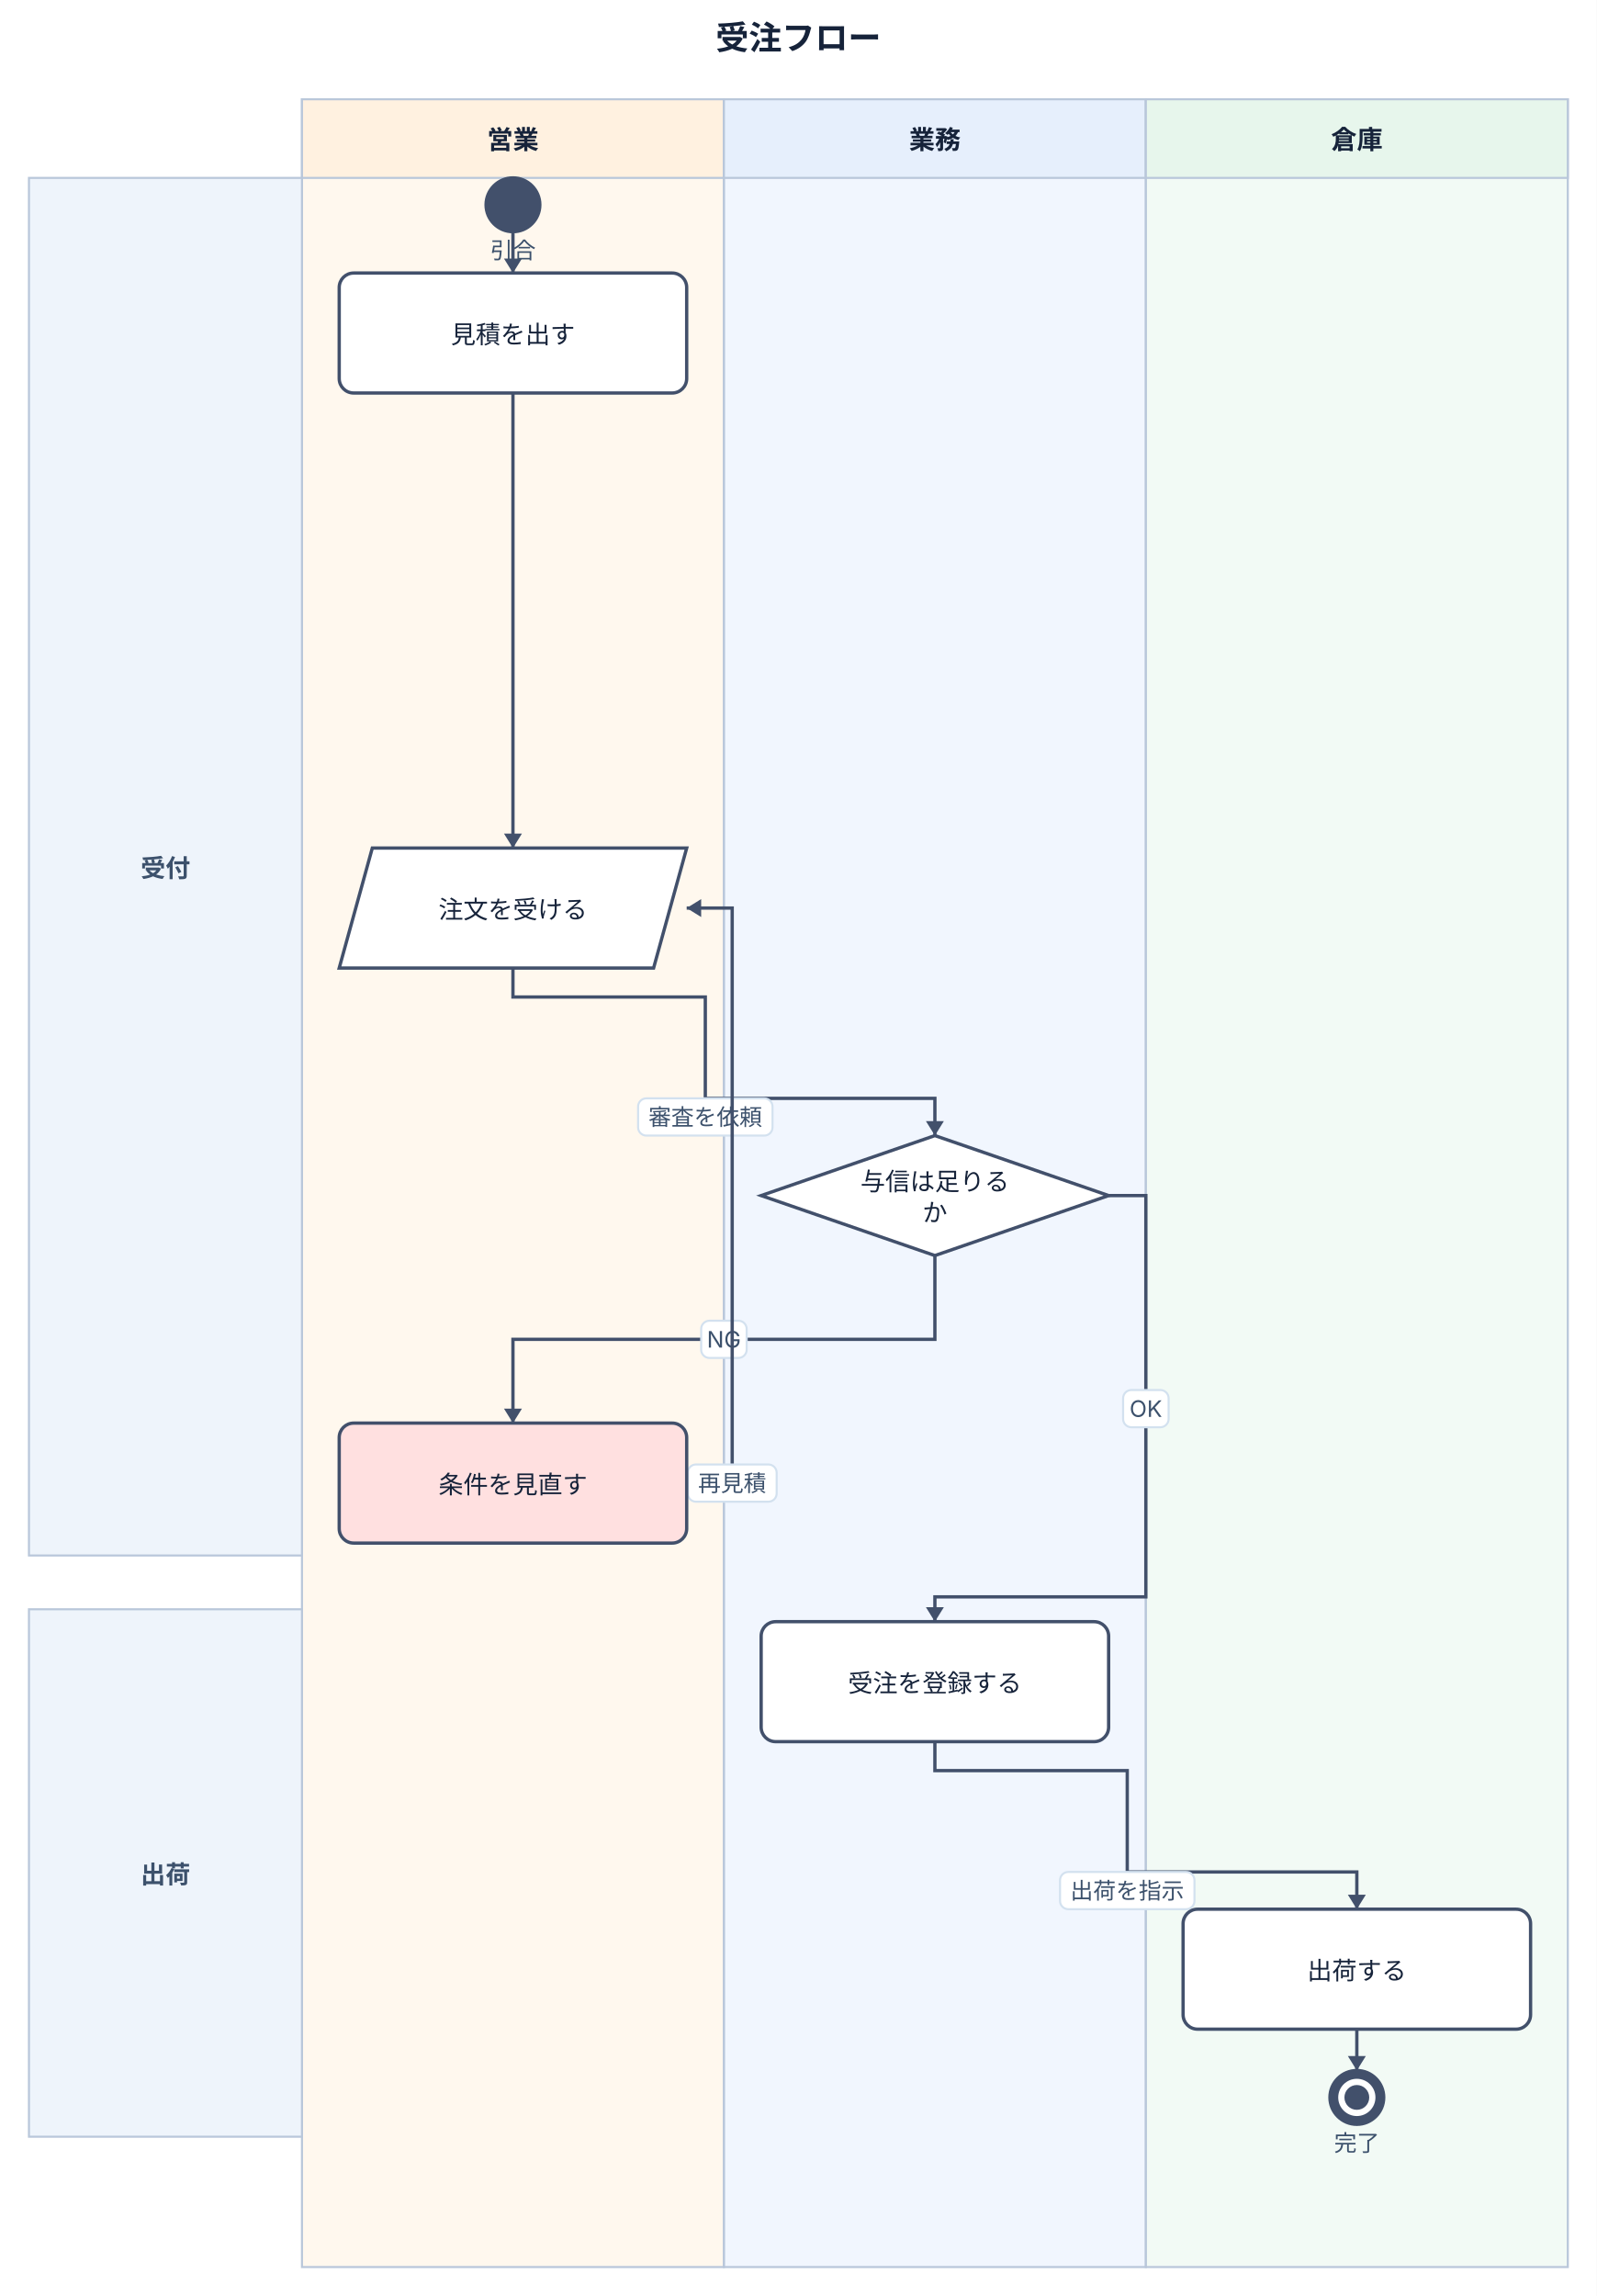
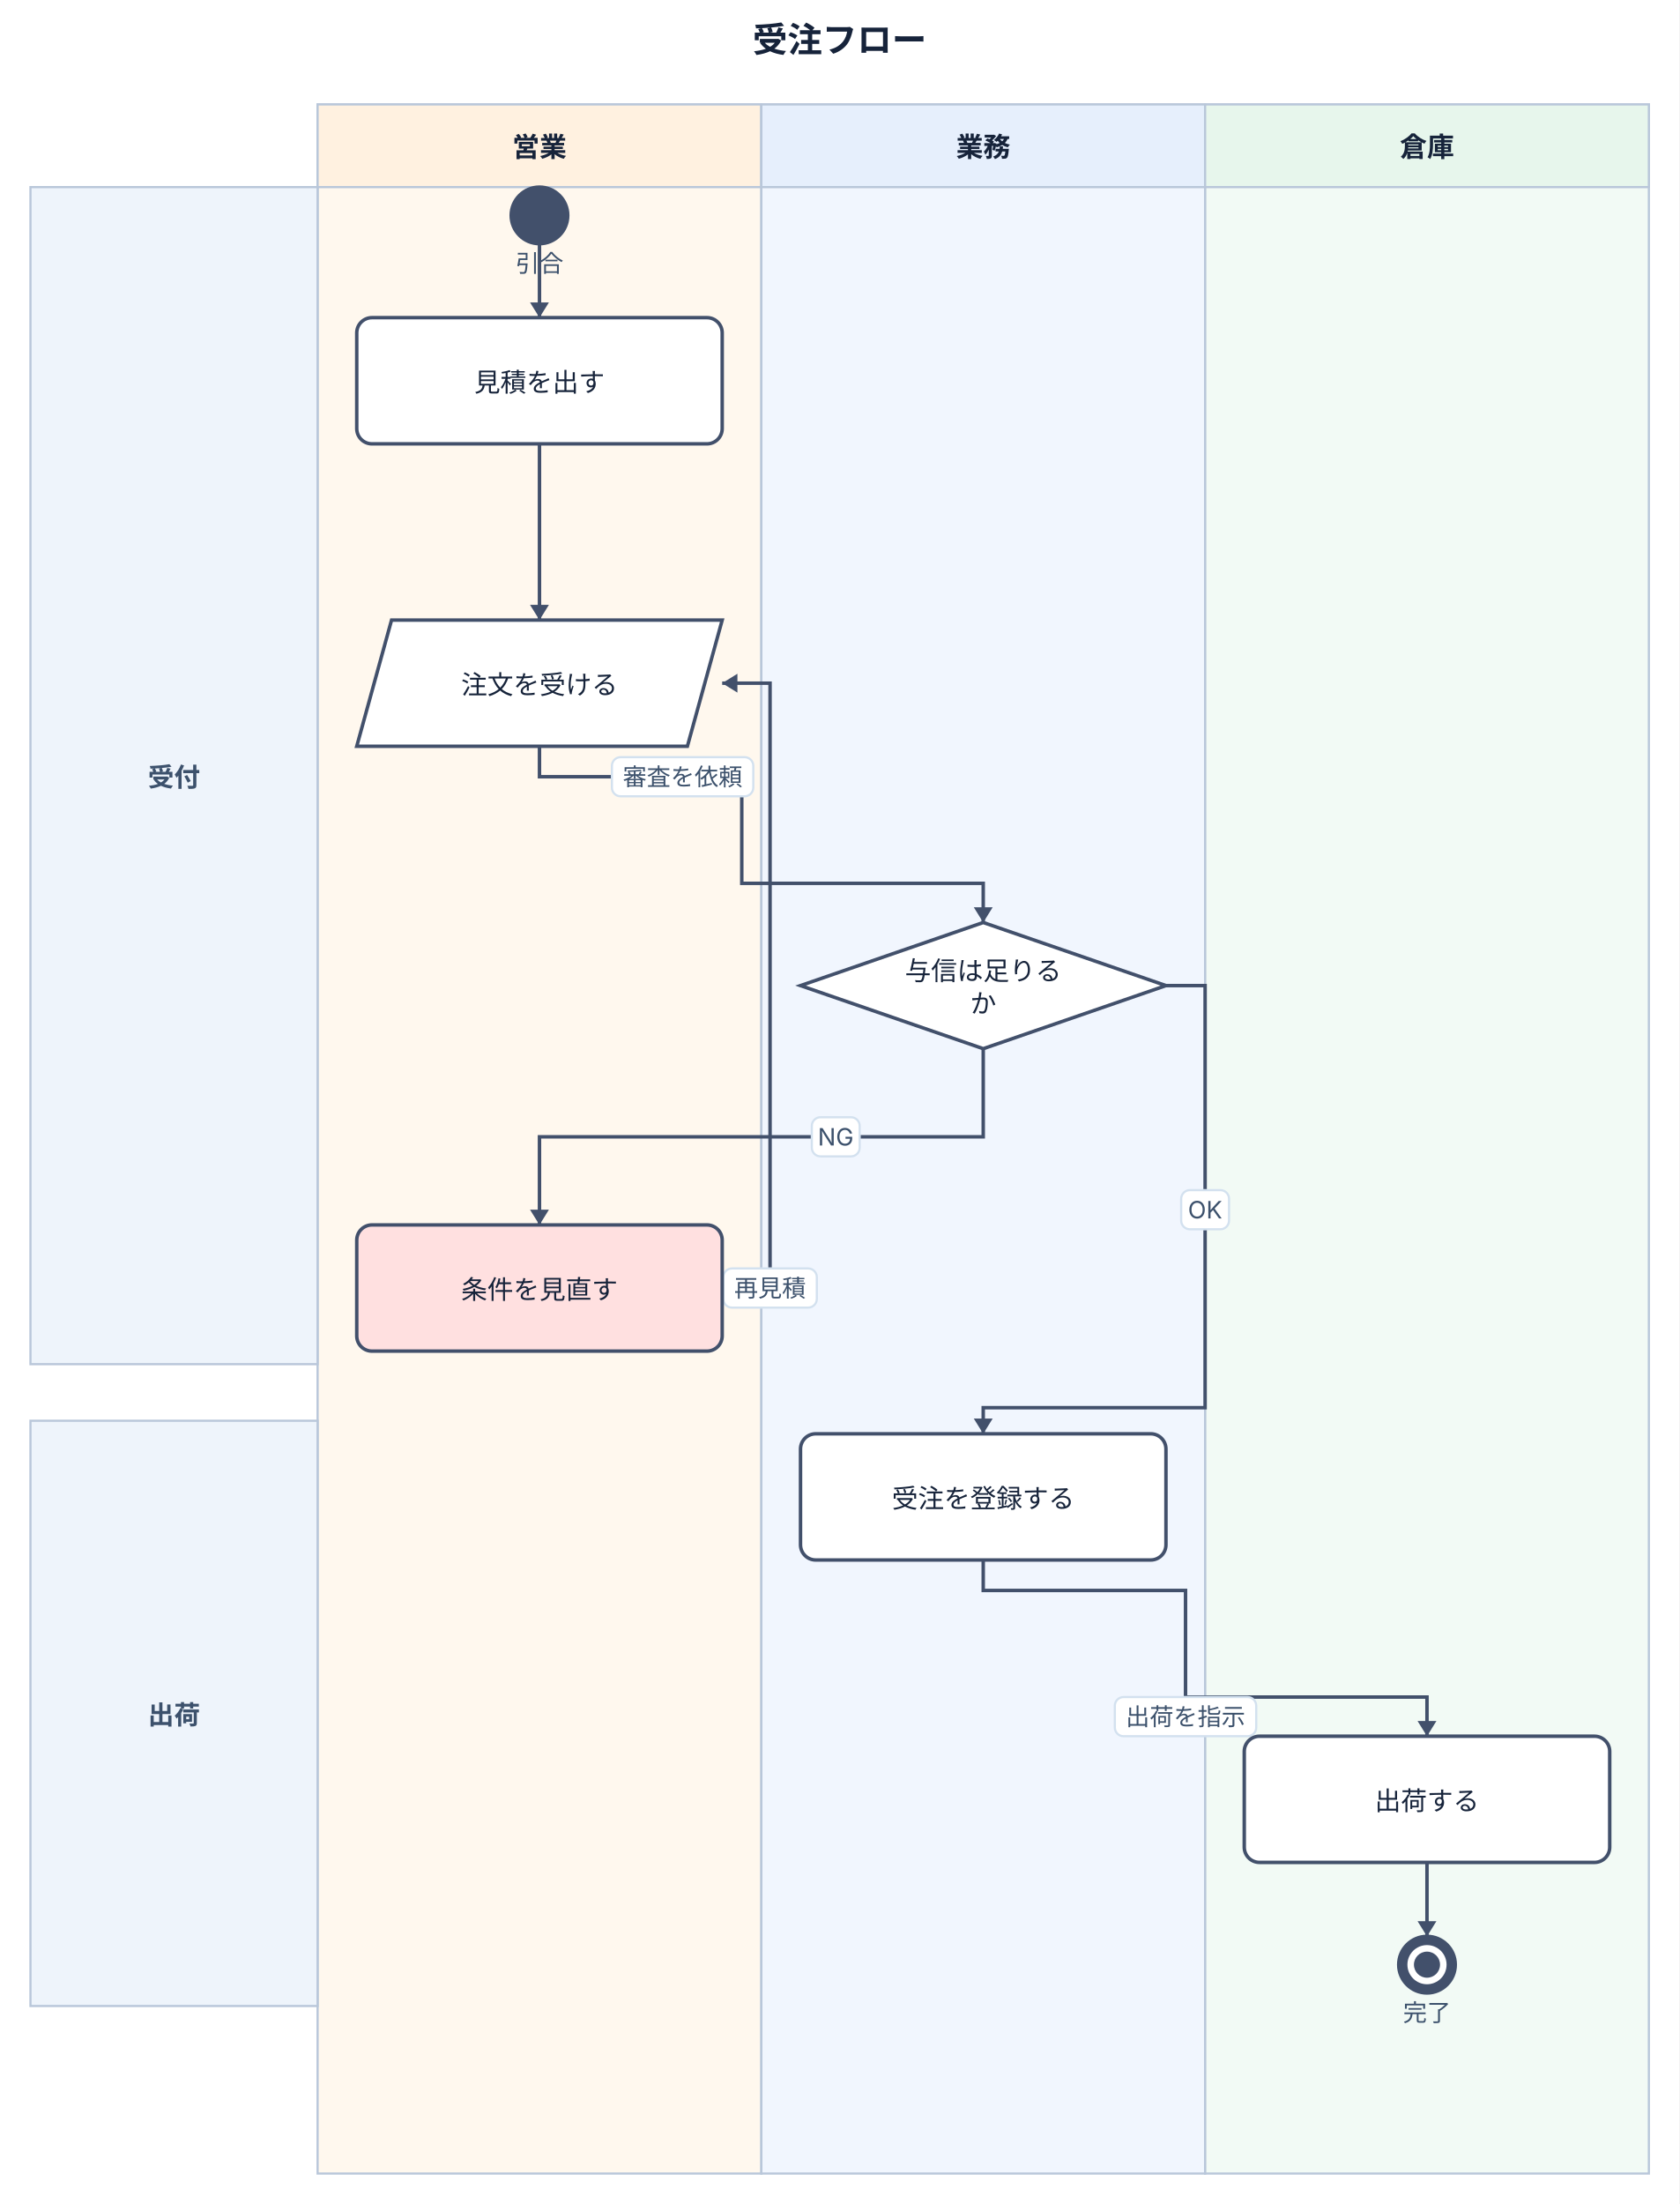
- <svg xmlns="http://www.w3.org/2000/svg" width="772" height="1110" viewBox="0 0 772 1110" font-family="Inter, 'Yu Gothic UI', 'Meiryo UI', sans-serif">
-   <rect x="0" y="0" width="772" height="1110" fill="#FFFFFF" />
+ <svg xmlns="http://www.w3.org/2000/svg" width="772" height="1013" viewBox="0 0 772 1013" font-family="Inter, 'Yu Gothic UI', 'Meiryo UI', sans-serif">
+   <rect x="0" y="0" width="772" height="1013" fill="#FFFFFF" />
  <text x="386" y="24" text-anchor="middle" font-size="16" font-weight="700" fill="#16233A">受注フロー</text>
  <g transform="translate(14, 48)">
    <g data-pick="lane" data-idx="0">
-       <rect class="sl-shape" x="132" y="0" width="204" height="1048" fill="#FFF1E0" fill-opacity="0.55" stroke="#B9C7DA" />
+       <rect class="sl-shape" x="132" y="0" width="204" height="951" fill="#FFF1E0" fill-opacity="0.55" stroke="#B9C7DA" />
      <rect x="132" y="0" width="204" height="38" fill="#FFF1E0" stroke="#B9C7DA" />
      <text x="234" y="24" text-anchor="middle" font-size="12.5" font-weight="700" fill="#16233A">営業</text>
    </g>
    <g data-pick="lane" data-idx="1">
-       <rect class="sl-shape" x="336" y="0" width="204" height="1048" fill="#E6EFFC" fill-opacity="0.55" stroke="#B9C7DA" />
+       <rect class="sl-shape" x="336" y="0" width="204" height="951" fill="#E6EFFC" fill-opacity="0.55" stroke="#B9C7DA" />
      <rect x="336" y="0" width="204" height="38" fill="#E6EFFC" stroke="#B9C7DA" />
      <text x="438" y="24" text-anchor="middle" font-size="12.5" font-weight="700" fill="#16233A">業務</text>
    </g>
    <g data-pick="lane" data-idx="2">
-       <rect class="sl-shape" x="540" y="0" width="204" height="1048" fill="#E7F6EC" fill-opacity="0.55" stroke="#B9C7DA" />
+       <rect class="sl-shape" x="540" y="0" width="204" height="951" fill="#E7F6EC" fill-opacity="0.55" stroke="#B9C7DA" />
      <rect x="540" y="0" width="204" height="38" fill="#E7F6EC" stroke="#B9C7DA" />
      <text x="642" y="24" text-anchor="middle" font-size="12.5" font-weight="700" fill="#16233A">倉庫</text>
    </g>
    <g data-pick="phase" data-idx="0">
-       <rect class="sl-shape" x="0" y="38" width="132" height="666" fill="#EEF4FB" stroke="#B9C7DA" />
-       <text x="66" y="376" text-anchor="middle" font-size="12" font-weight="700" fill="#3C516C">受付</text>
+       <rect class="sl-shape" x="0" y="38" width="132" height="541" fill="#EEF4FB" stroke="#B9C7DA" />
+       <text x="66" y="313.5" text-anchor="middle" font-size="12" font-weight="700" fill="#3C516C">受付</text>
    </g>
    <g data-pick="phase" data-idx="1">
-       <rect class="sl-shape" x="0" y="730" width="132" height="255" fill="#EEF4FB" stroke="#B9C7DA" />
-       <text x="66" y="862.5" text-anchor="middle" font-size="12" font-weight="700" fill="#3C516C">出荷</text>
+       <rect class="sl-shape" x="0" y="605" width="132" height="269" fill="#EEF4FB" stroke="#B9C7DA" />
+       <text x="66" y="744.5" text-anchor="middle" font-size="12" font-weight="700" fill="#3C516C">出荷</text>
    </g>
    <g>
-       <path class="sl-hit" d="M 234 64 V 74 H 234 V 84" fill="none" stroke="transparent" stroke-width="14" data-pick="link" data-idx="0" />
-       <path d="M 234 64 V 74 H 234 V 84" fill="none" stroke="#42506B" stroke-width="1.6" data-pick="link" data-idx="0" />
-       <polygon class="sl-arrow" points="234,84 229.66,77 238.34,77" fill="#42506B" />
+       <path class="sl-hit" d="M 234 64 V 81 H 234 V 98" fill="none" stroke="transparent" stroke-width="14" data-pick="link" data-idx="0" />
+       <path d="M 234 64 V 81 H 234 V 98" fill="none" stroke="#42506B" stroke-width="1.6" data-pick="link" data-idx="0" />
+       <polygon class="sl-arrow" points="234,98 229.66,91 238.34,91" fill="#42506B" />
    </g>
    <g>
-       <path class="sl-hit" d="M 234 142 V 252 H 234 V 362" fill="none" stroke="transparent" stroke-width="14" data-pick="link" data-idx="1" />
-       <path d="M 234 142 V 252 H 234 V 362" fill="none" stroke="#42506B" stroke-width="1.6" data-pick="link" data-idx="1" />
-       <polygon class="sl-arrow" points="234,362 229.66,355 238.34,355" fill="#42506B" />
+       <path class="sl-hit" d="M 234 156 V 196.5 H 234 V 237" fill="none" stroke="transparent" stroke-width="14" data-pick="link" data-idx="1" />
+       <path d="M 234 156 V 196.5 H 234 V 237" fill="none" stroke="#42506B" stroke-width="1.6" data-pick="link" data-idx="1" />
+       <polygon class="sl-arrow" points="234,237 229.66,230 238.34,230" fill="#42506B" />
    </g>
    <g>
-       <path class="sl-hit" d="M 234 420 V 434 H 327 V 483 H 438 V 501" fill="none" stroke="transparent" stroke-width="14" data-pick="link" data-idx="2" />
-       <path d="M 234 420 V 434 H 327 V 483 H 438 V 501" fill="none" stroke="#42506B" stroke-width="1.6" data-pick="link" data-idx="2" />
-       <polygon class="sl-arrow" points="438,501 433.66,494 442.34,494" fill="#42506B" />
-       <rect x="294.5" y="483" width="65" height="18" rx="4" fill="#FFFFFF" stroke="#D3E1EF" data-pick="link" data-idx="2" />
-       <text x="327" y="496" text-anchor="middle" font-size="11" fill="#3C516C" data-pick="link" data-idx="2">審査を依頼</text>
+       <path class="sl-hit" d="M 234 295 V 309 H 327 V 358 H 438 V 376" fill="none" stroke="transparent" stroke-width="14" data-pick="link" data-idx="2" />
+       <path d="M 234 295 V 309 H 327 V 358 H 438 V 376" fill="none" stroke="#42506B" stroke-width="1.6" data-pick="link" data-idx="2" />
+       <polygon class="sl-arrow" points="438,376 433.66,369 442.34,369" fill="#42506B" />
+       <rect x="267.3" y="300" width="65" height="18" rx="4" fill="#FFFFFF" stroke="#D3E1EF" data-pick="link" data-idx="2" />
+       <text x="299.8" y="313" text-anchor="middle" font-size="11" fill="#3C516C" data-pick="link" data-idx="2">審査を依頼</text>
    </g>
    <g>
-       <path class="sl-hit" d="M 522 530 H 540 V 724 H 438 V 736" fill="none" stroke="transparent" stroke-width="14" data-pick="link" data-idx="3" />
-       <path d="M 522 530 H 540 V 724 H 438 V 736" fill="none" stroke="#42506B" stroke-width="1.6" data-pick="link" data-idx="3" />
-       <polygon class="sl-arrow" points="438,736 433.66,729 442.34,729" fill="#42506B" />
-       <rect x="529" y="624" width="22" height="18" rx="4" fill="#FFFFFF" stroke="#D3E1EF" data-pick="link" data-idx="3" />
-       <text x="540" y="637" text-anchor="middle" font-size="11" fill="#3C516C" data-pick="link" data-idx="3">OK</text>
+       <path class="sl-hit" d="M 522 405 H 540 V 599 H 438 V 611" fill="none" stroke="transparent" stroke-width="14" data-pick="link" data-idx="3" />
+       <path d="M 522 405 H 540 V 599 H 438 V 611" fill="none" stroke="#42506B" stroke-width="1.6" data-pick="link" data-idx="3" />
+       <polygon class="sl-arrow" points="438,611 433.66,604 442.34,604" fill="#42506B" />
+       <rect x="529" y="499" width="22" height="18" rx="4" fill="#FFFFFF" stroke="#D3E1EF" data-pick="link" data-idx="3" />
+       <text x="540" y="512" text-anchor="middle" font-size="11" fill="#3C516C" data-pick="link" data-idx="3">OK</text>
    </g>
    <g>
-       <path class="sl-hit" d="M 438 559 V 599.5 H 234 V 640" fill="none" stroke="transparent" stroke-width="14" data-pick="link" data-idx="4" />
-       <path d="M 438 559 V 599.5 H 234 V 640" fill="none" stroke="#42506B" stroke-width="1.6" data-pick="link" data-idx="4" />
-       <polygon class="sl-arrow" points="234,640 229.66,633 238.34,633" fill="#42506B" />
-       <rect x="325" y="590.5" width="22" height="18" rx="4" fill="#FFFFFF" stroke="#D3E1EF" data-pick="link" data-idx="4" />
-       <text x="336" y="603.5" text-anchor="middle" font-size="11" fill="#3C516C" data-pick="link" data-idx="4">NG</text>
+       <path class="sl-hit" d="M 438 434 V 474.5 H 234 V 515" fill="none" stroke="transparent" stroke-width="14" data-pick="link" data-idx="4" />
+       <path d="M 438 434 V 474.5 H 234 V 515" fill="none" stroke="#42506B" stroke-width="1.6" data-pick="link" data-idx="4" />
+       <polygon class="sl-arrow" points="234,515 229.66,508 238.34,508" fill="#42506B" />
+       <rect x="359.2" y="465.5" width="22" height="18" rx="4" fill="#FFFFFF" stroke="#D3E1EF" data-pick="link" data-idx="4" />
+       <text x="370.2" y="478.5" text-anchor="middle" font-size="11" fill="#3C516C" data-pick="link" data-idx="4">NG</text>
    </g>
    <g>
-       <path class="sl-hit" d="M 318 669 H 340 V 391 H 318" fill="none" stroke="transparent" stroke-width="14" data-pick="link" data-idx="5" />
-       <path d="M 318 669 H 340 V 391 H 318" fill="none" stroke="#42506B" stroke-width="1.6" data-pick="link" data-idx="5" />
-       <polygon class="sl-arrow" points="318,391 325,386.66 325,395.34" fill="#42506B" />
-       <rect x="318.5" y="660" width="43" height="18" rx="4" fill="#FFFFFF" stroke="#D3E1EF" data-pick="link" data-idx="5" />
-       <text x="340" y="673" text-anchor="middle" font-size="11" fill="#3C516C" data-pick="link" data-idx="5">再見積</text>
+       <path class="sl-hit" d="M 318 544 H 340 V 266 H 318" fill="none" stroke="transparent" stroke-width="14" data-pick="link" data-idx="5" />
+       <path d="M 318 544 H 340 V 266 H 318" fill="none" stroke="#42506B" stroke-width="1.6" data-pick="link" data-idx="5" />
+       <polygon class="sl-arrow" points="318,266 325,261.66 325,270.34" fill="#42506B" />
+       <rect x="318.5" y="535" width="43" height="18" rx="4" fill="#FFFFFF" stroke="#D3E1EF" data-pick="link" data-idx="5" />
+       <text x="340" y="548" text-anchor="middle" font-size="11" fill="#3C516C" data-pick="link" data-idx="5">再見積</text>
    </g>
    <g>
-       <path class="sl-hit" d="M 438 794 V 808 H 531 V 857 H 642 V 875" fill="none" stroke="transparent" stroke-width="14" data-pick="link" data-idx="6" />
-       <path d="M 438 794 V 808 H 531 V 857 H 642 V 875" fill="none" stroke="#42506B" stroke-width="1.6" data-pick="link" data-idx="6" />
-       <polygon class="sl-arrow" points="642,875 637.66,868 646.34,868" fill="#42506B" />
-       <rect x="498.5" y="857" width="65" height="18" rx="4" fill="#FFFFFF" stroke="#D3E1EF" data-pick="link" data-idx="6" />
-       <text x="531" y="870" text-anchor="middle" font-size="11" fill="#3C516C" data-pick="link" data-idx="6">出荷を指示</text>
+       <path class="sl-hit" d="M 438 669 V 683 H 531 V 732 H 642 V 750" fill="none" stroke="transparent" stroke-width="14" data-pick="link" data-idx="6" />
+       <path d="M 438 669 V 683 H 531 V 732 H 642 V 750" fill="none" stroke="#42506B" stroke-width="1.6" data-pick="link" data-idx="6" />
+       <polygon class="sl-arrow" points="642,750 637.66,743 646.34,743" fill="#42506B" />
+       <rect x="498.5" y="732" width="65" height="18" rx="4" fill="#FFFFFF" stroke="#D3E1EF" data-pick="link" data-idx="6" />
+       <text x="531" y="745" text-anchor="middle" font-size="11" fill="#3C516C" data-pick="link" data-idx="6">出荷を指示</text>
    </g>
    <g>
-       <path class="sl-hit" d="M 642 933 V 943 H 642 V 953" fill="none" stroke="transparent" stroke-width="14" data-pick="link" data-idx="7" />
-       <path d="M 642 933 V 943 H 642 V 953" fill="none" stroke="#42506B" stroke-width="1.6" data-pick="link" data-idx="7" />
-       <polygon class="sl-arrow" points="642,953 637.66,946 646.34,946" fill="#42506B" />
+       <path class="sl-hit" d="M 642 808 V 825 H 642 V 842" fill="none" stroke="transparent" stroke-width="14" data-pick="link" data-idx="7" />
+       <path d="M 642 808 V 825 H 642 V 842" fill="none" stroke="#42506B" stroke-width="1.6" data-pick="link" data-idx="7" />
+       <polygon class="sl-arrow" points="642,842 637.66,835 646.34,835" fill="#42506B" />
    </g>
    <g data-pick="node" data-idx="1">
-       <rect class="sl-shape" x="150" y="84" width="168" height="58" rx="7" ry="7" fill="#FFFFFF" stroke="#42506B" stroke-width="1.6" />
-       <text x="234" y="118" text-anchor="middle" font-size="12" fill="#16233A">見積を出す</text>
+       <rect class="sl-shape" x="150" y="98" width="168" height="58" rx="7" ry="7" fill="#FFFFFF" stroke="#42506B" stroke-width="1.6" />
+       <text x="234" y="132" text-anchor="middle" font-size="12" fill="#16233A">見積を出す</text>
    </g>
    <g data-pick="node" data-idx="2">
-       <polygon class="sl-shape" points="166,362 318,362 302,420 150,420" fill="#FFFFFF" stroke="#42506B" stroke-width="1.6" />
-       <text x="234" y="396" text-anchor="middle" font-size="12" fill="#16233A">注文を受ける</text>
+       <polygon class="sl-shape" points="166,237 318,237 302,295 150,295" fill="#FFFFFF" stroke="#42506B" stroke-width="1.6" />
+       <text x="234" y="271" text-anchor="middle" font-size="12" fill="#16233A">注文を受ける</text>
    </g>
    <g data-pick="node" data-idx="4">
-       <rect class="sl-shape" x="150" y="640" width="168" height="58" rx="7" ry="7" fill="#FFE0E0" stroke="#42506B" stroke-width="1.6" />
-       <text x="234" y="674" text-anchor="middle" font-size="12" fill="#16233A">条件を見直す</text>
+       <rect class="sl-shape" x="150" y="515" width="168" height="58" rx="7" ry="7" fill="#FFE0E0" stroke="#42506B" stroke-width="1.6" />
+       <text x="234" y="549" text-anchor="middle" font-size="12" fill="#16233A">条件を見直す</text>
    </g>
    <g data-pick="node" data-idx="3">
-       <polygon class="sl-shape" points="438,501 522,530 438,559 354,530" fill="#FFFFFF" stroke="#42506B" stroke-width="1.6" />
-       <text x="438" y="527.5" text-anchor="middle" font-size="12" fill="#16233A">与信は足りる</text>
-       <text x="438" y="542.5" text-anchor="middle" font-size="12" fill="#16233A">か</text>
+       <polygon class="sl-shape" points="438,376 522,405 438,434 354,405" fill="#FFFFFF" stroke="#42506B" stroke-width="1.6" />
+       <text x="438" y="402.5" text-anchor="middle" font-size="12" fill="#16233A">与信は足りる</text>
+       <text x="438" y="417.5" text-anchor="middle" font-size="12" fill="#16233A">か</text>
    </g>
    <g data-pick="node" data-idx="5">
-       <rect class="sl-shape" x="354" y="736" width="168" height="58" rx="7" ry="7" fill="#FFFFFF" stroke="#42506B" stroke-width="1.6" />
-       <text x="438" y="770" text-anchor="middle" font-size="12" fill="#16233A">受注を登録する</text>
+       <rect class="sl-shape" x="354" y="611" width="168" height="58" rx="7" ry="7" fill="#FFFFFF" stroke="#42506B" stroke-width="1.6" />
+       <text x="438" y="645" text-anchor="middle" font-size="12" fill="#16233A">受注を登録する</text>
    </g>
    <g data-pick="node" data-idx="6">
-       <rect class="sl-shape" x="558" y="875" width="168" height="58" rx="7" ry="7" fill="#FFFFFF" stroke="#42506B" stroke-width="1.6" />
-       <text x="642" y="909" text-anchor="middle" font-size="12" fill="#16233A">出荷する</text>
+       <rect class="sl-shape" x="558" y="750" width="168" height="58" rx="7" ry="7" fill="#FFFFFF" stroke="#42506B" stroke-width="1.6" />
+       <text x="642" y="784" text-anchor="middle" font-size="12" fill="#16233A">出荷する</text>
    </g>
    <g data-pick="node" data-idx="0">
      <circle class="sl-shape" cx="234" cy="51" r="13" fill="#42506B" stroke="#42506B" stroke-width="1.6" />
      <text x="234" y="77" text-anchor="middle" font-size="11" fill="#3C516C">引合</text>
    </g>
    <g data-pick="node" data-idx="7">
-       <circle class="sl-shape" cx="642" cy="966" r="13" fill="#42506B" stroke="#42506B" stroke-width="1.6" />
-       <circle cx="642" cy="966" r="9" fill="#FFFFFF" />
-       <circle cx="642" cy="966" r="6" fill="#42506B" />
-       <text x="642" y="992" text-anchor="middle" font-size="11" fill="#3C516C">完了</text>
+       <circle class="sl-shape" cx="642" cy="855" r="13" fill="#42506B" stroke="#42506B" stroke-width="1.6" />
+       <circle cx="642" cy="855" r="9" fill="#FFFFFF" />
+       <circle cx="642" cy="855" r="6" fill="#42506B" />
+       <text x="642" y="881" text-anchor="middle" font-size="11" fill="#3C516C">完了</text>
    </g>
  </g>
</svg>
